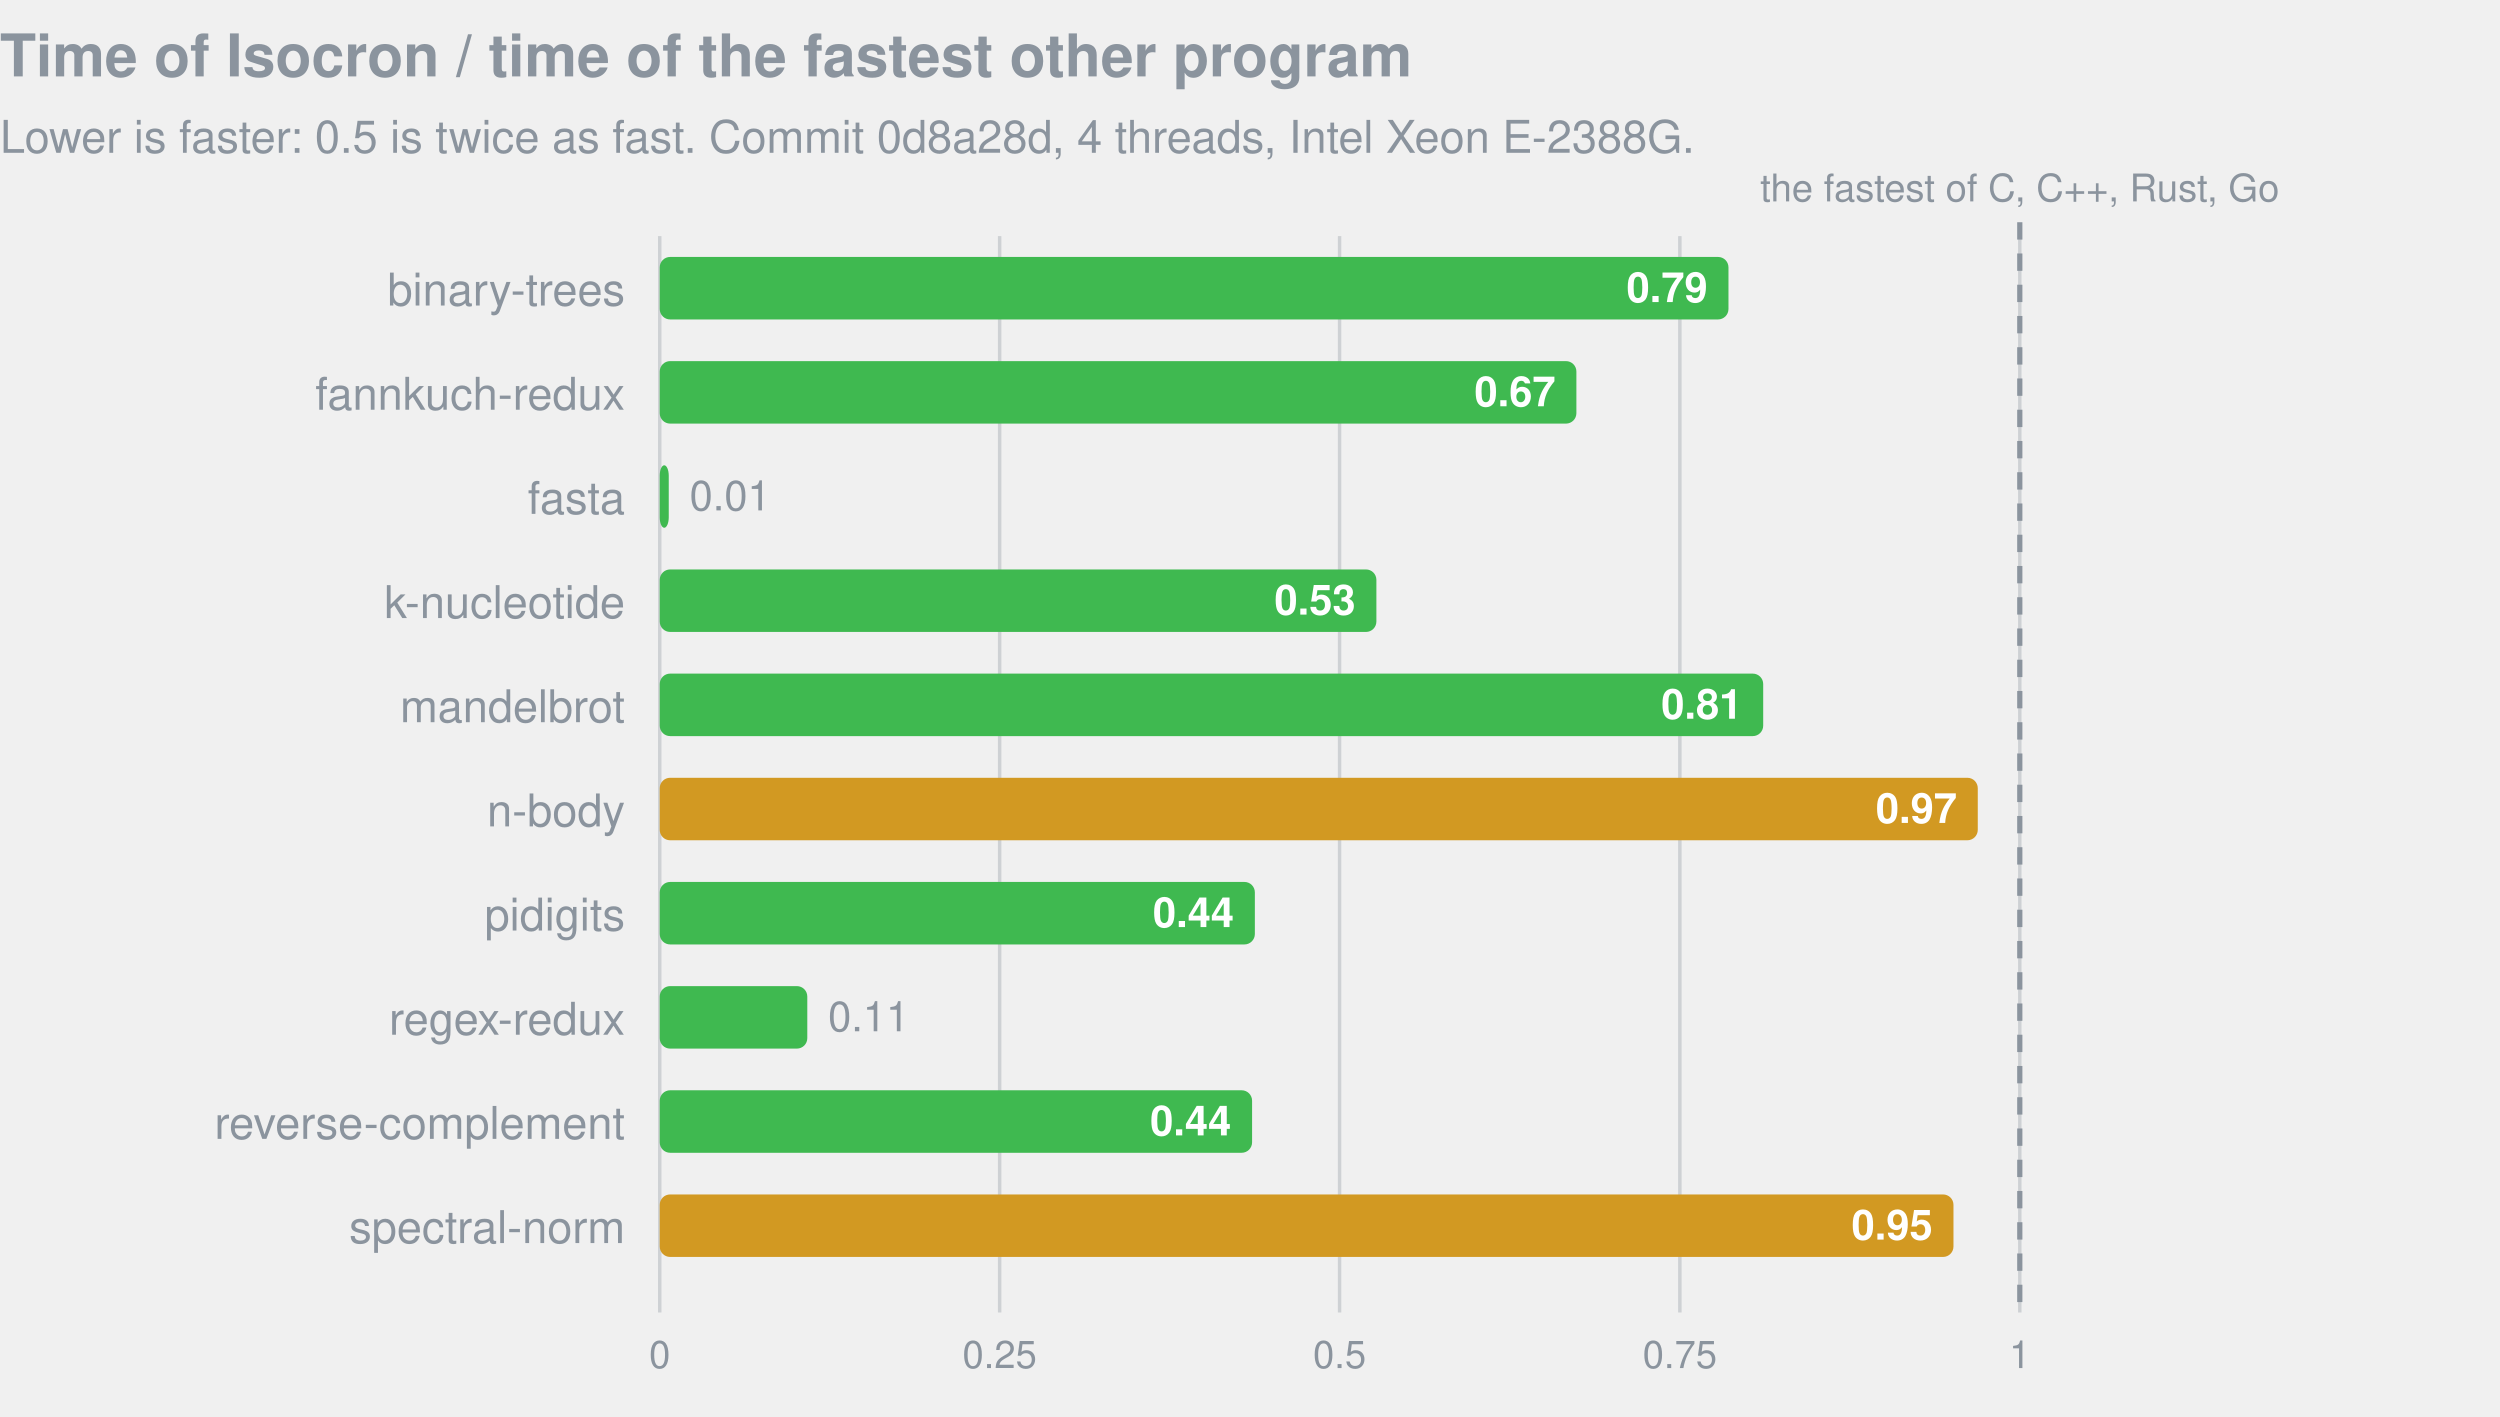
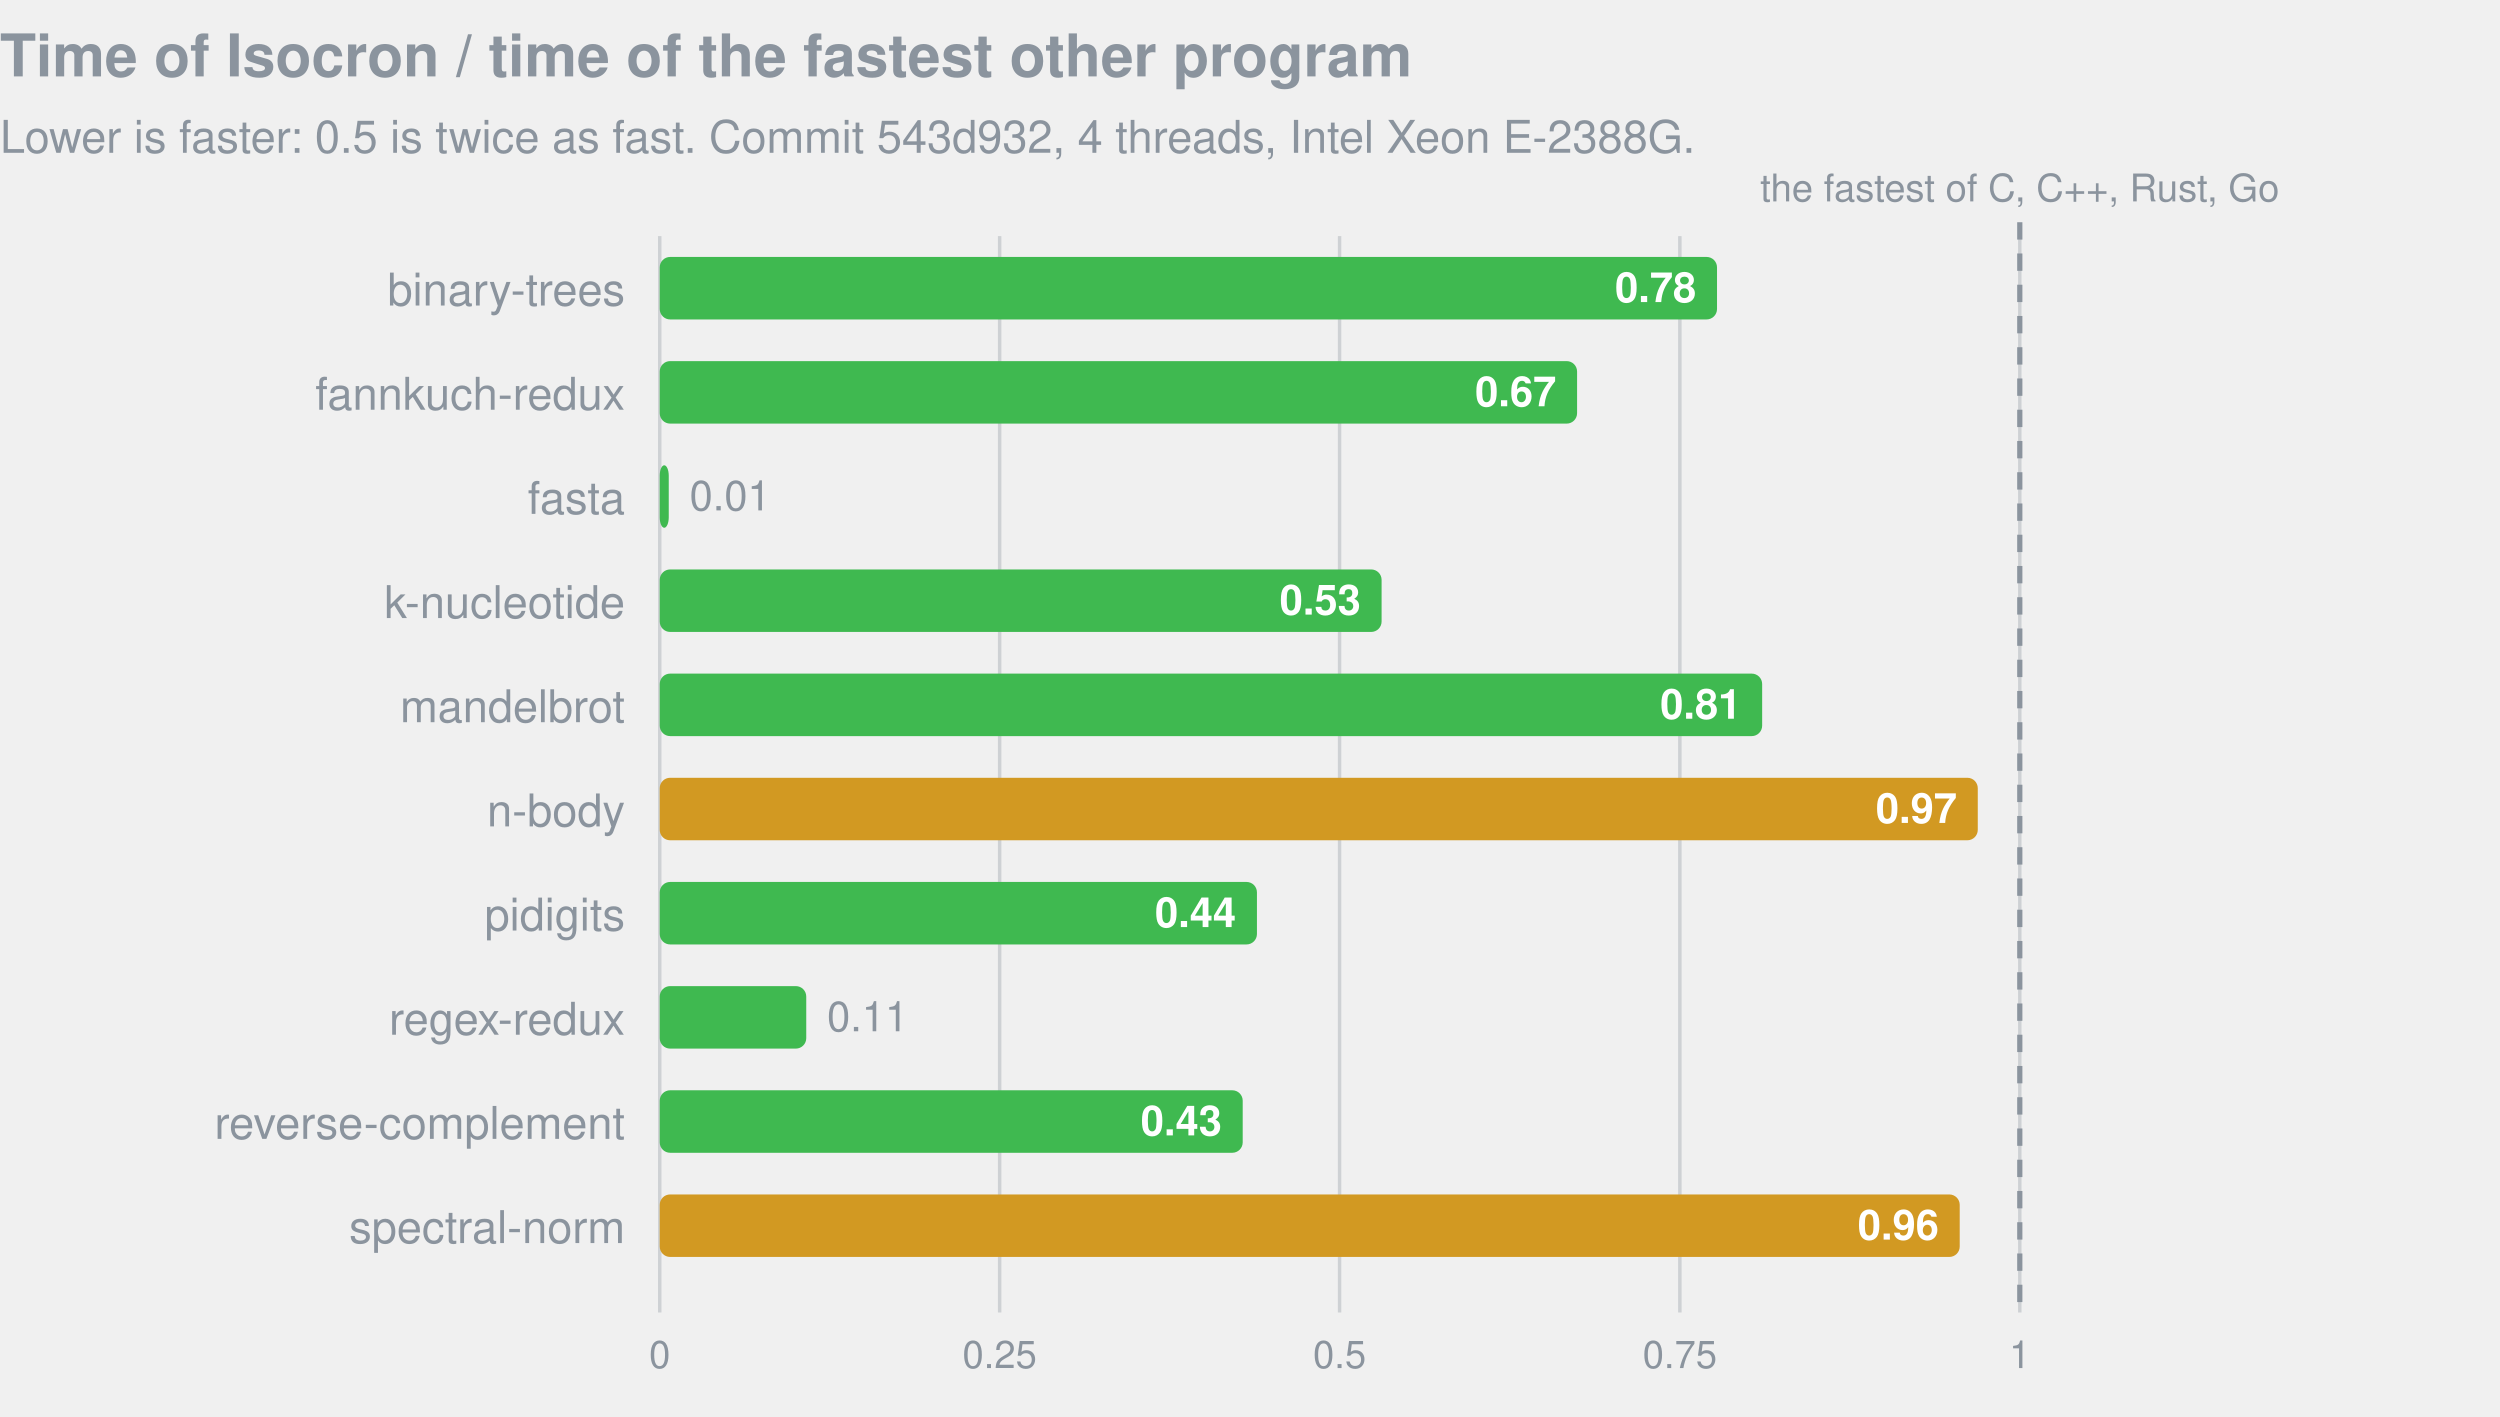
<svg xmlns="http://www.w3.org/2000/svg" width="720" height="408" viewBox="0 0 720 408" font-family="-apple-system, Segoe UI, Helvetica, Arial, sans-serif">
  <text x="0" y="22" font-size="17" font-weight="600" fill="#8b949e">Time of Isocron / time of the fastest other program</text>
-   <text x="0" y="44" font-size="13" fill="#8b949e">Lower is faster: 0.5 is twice as fast. Commit 0d8a28d, 4 threads, Intel Xeon E-2388G.</text>
+   <text x="0" y="44" font-size="13" fill="#8b949e">Lower is faster: 0.5 is twice as fast. Commit 543d932, 4 threads, Intel Xeon E-2388G.</text>
  <line x1="190.0" y1="68" x2="190.0" y2="378" stroke="#8b949e55" />
  <text x="190.0" y="394" font-size="11" fill="#8b949e" text-anchor="middle">0</text>
  <line x1="287.9" y1="68" x2="287.9" y2="378" stroke="#8b949e55" />
  <text x="287.9" y="394" font-size="11" fill="#8b949e" text-anchor="middle">0.25</text>
  <line x1="385.8" y1="68" x2="385.8" y2="378" stroke="#8b949e55" />
  <text x="385.8" y="394" font-size="11" fill="#8b949e" text-anchor="middle">0.5</text>
  <line x1="483.8" y1="68" x2="483.8" y2="378" stroke="#8b949e55" />
  <text x="483.8" y="394" font-size="11" fill="#8b949e" text-anchor="middle">0.75</text>
  <line x1="581.7" y1="68" x2="581.7" y2="378" stroke="#8b949e55" />
  <text x="581.7" y="394" font-size="11" fill="#8b949e" text-anchor="middle">1</text>
  <text x="180" y="88" font-size="13" fill="#8b949e" text-anchor="end">binary-trees</text>
-   <rect x="190" y="74" width="307.8" height="18" rx="3" fill="#3fb950" />
-   <text x="491.8" y="87" font-size="12" font-weight="600" fill="#ffffff" text-anchor="end">0.79</text>
+   <rect x="190" y="74" width="304.5" height="18" rx="3" fill="#3fb950" />
+   <text x="488.5" y="87" font-size="12" font-weight="600" fill="#ffffff" text-anchor="end">0.78</text>
  <text x="180" y="118" font-size="13" fill="#8b949e" text-anchor="end">fannkuch-redux</text>
-   <rect x="190" y="104" width="264.0" height="18" rx="3" fill="#3fb950" />
-   <text x="448.0" y="117" font-size="12" font-weight="600" fill="#ffffff" text-anchor="end">0.67</text>
+   <rect x="190" y="104" width="264.2" height="18" rx="3" fill="#3fb950" />
+   <text x="448.2" y="117" font-size="12" font-weight="600" fill="#ffffff" text-anchor="end">0.67</text>
  <text x="180" y="148" font-size="13" fill="#8b949e" text-anchor="end">fasta</text>
  <rect x="190" y="134" width="2.6" height="18" rx="3" fill="#3fb950" />
  <text x="198.6" y="147" font-size="12" fill="#8b949e">0.01</text>
  <text x="180" y="178" font-size="13" fill="#8b949e" text-anchor="end">k-nucleotide</text>
-   <rect x="190" y="164" width="206.4" height="18" rx="3" fill="#3fb950" />
-   <text x="390.4" y="177" font-size="12" font-weight="600" fill="#ffffff" text-anchor="end">0.53</text>
+   <rect x="190" y="164" width="207.9" height="18" rx="3" fill="#3fb950" />
+   <text x="391.9" y="177" font-size="12" font-weight="600" fill="#ffffff" text-anchor="end">0.53</text>
  <text x="180" y="208" font-size="13" fill="#8b949e" text-anchor="end">mandelbrot</text>
-   <rect x="190" y="194" width="317.8" height="18" rx="3" fill="#3fb950" />
-   <text x="501.8" y="207" font-size="12" font-weight="600" fill="#ffffff" text-anchor="end">0.81</text>
+   <rect x="190" y="194" width="317.5" height="18" rx="3" fill="#3fb950" />
+   <text x="501.5" y="207" font-size="12" font-weight="600" fill="#ffffff" text-anchor="end">0.81</text>
  <text x="180" y="238" font-size="13" fill="#8b949e" text-anchor="end">n-body</text>
  <rect x="190" y="224" width="379.6" height="18" rx="3" fill="#d29922" />
  <text x="563.6" y="237" font-size="12" font-weight="600" fill="#ffffff" text-anchor="end">0.97</text>
  <text x="180" y="268" font-size="13" fill="#8b949e" text-anchor="end">pidigits</text>
-   <rect x="190" y="254" width="171.4" height="18" rx="3" fill="#3fb950" />
-   <text x="355.4" y="267" font-size="12" font-weight="600" fill="#ffffff" text-anchor="end">0.44</text>
+   <rect x="190" y="254" width="172.0" height="18" rx="3" fill="#3fb950" />
+   <text x="356.0" y="267" font-size="12" font-weight="600" fill="#ffffff" text-anchor="end">0.44</text>
  <text x="180" y="298" font-size="13" fill="#8b949e" text-anchor="end">regex-redux</text>
-   <rect x="190" y="284" width="42.5" height="18" rx="3" fill="#3fb950" />
-   <text x="238.5" y="297" font-size="12" fill="#8b949e">0.11</text>
+   <rect x="190" y="284" width="42.2" height="18" rx="3" fill="#3fb950" />
+   <text x="238.2" y="297" font-size="12" fill="#8b949e">0.11</text>
  <text x="180" y="328" font-size="13" fill="#8b949e" text-anchor="end">reverse-complement</text>
-   <rect x="190" y="314" width="170.6" height="18" rx="3" fill="#3fb950" />
-   <text x="354.6" y="327" font-size="12" font-weight="600" fill="#ffffff" text-anchor="end">0.44</text>
+   <rect x="190" y="314" width="167.9" height="18" rx="3" fill="#3fb950" />
+   <text x="351.9" y="327" font-size="12" font-weight="600" fill="#ffffff" text-anchor="end">0.43</text>
  <text x="180" y="358" font-size="13" fill="#8b949e" text-anchor="end">spectral-norm</text>
-   <rect x="190" y="344" width="372.6" height="18" rx="3" fill="#d29922" />
-   <text x="556.6" y="357" font-size="12" font-weight="600" fill="#ffffff" text-anchor="end">0.95</text>
+   <rect x="190" y="344" width="374.4" height="18" rx="3" fill="#d29922" />
+   <text x="558.4" y="357" font-size="12" font-weight="600" fill="#ffffff" text-anchor="end">0.96</text>
  <line x1="581.7" y1="64" x2="581.7" y2="378" stroke="#8b949e" stroke-width="1.5" stroke-dasharray="5 4" />
  <text x="581.7" y="58" font-size="11" fill="#8b949e" text-anchor="middle">the fastest of C, C++, Rust, Go</text>
</svg>
